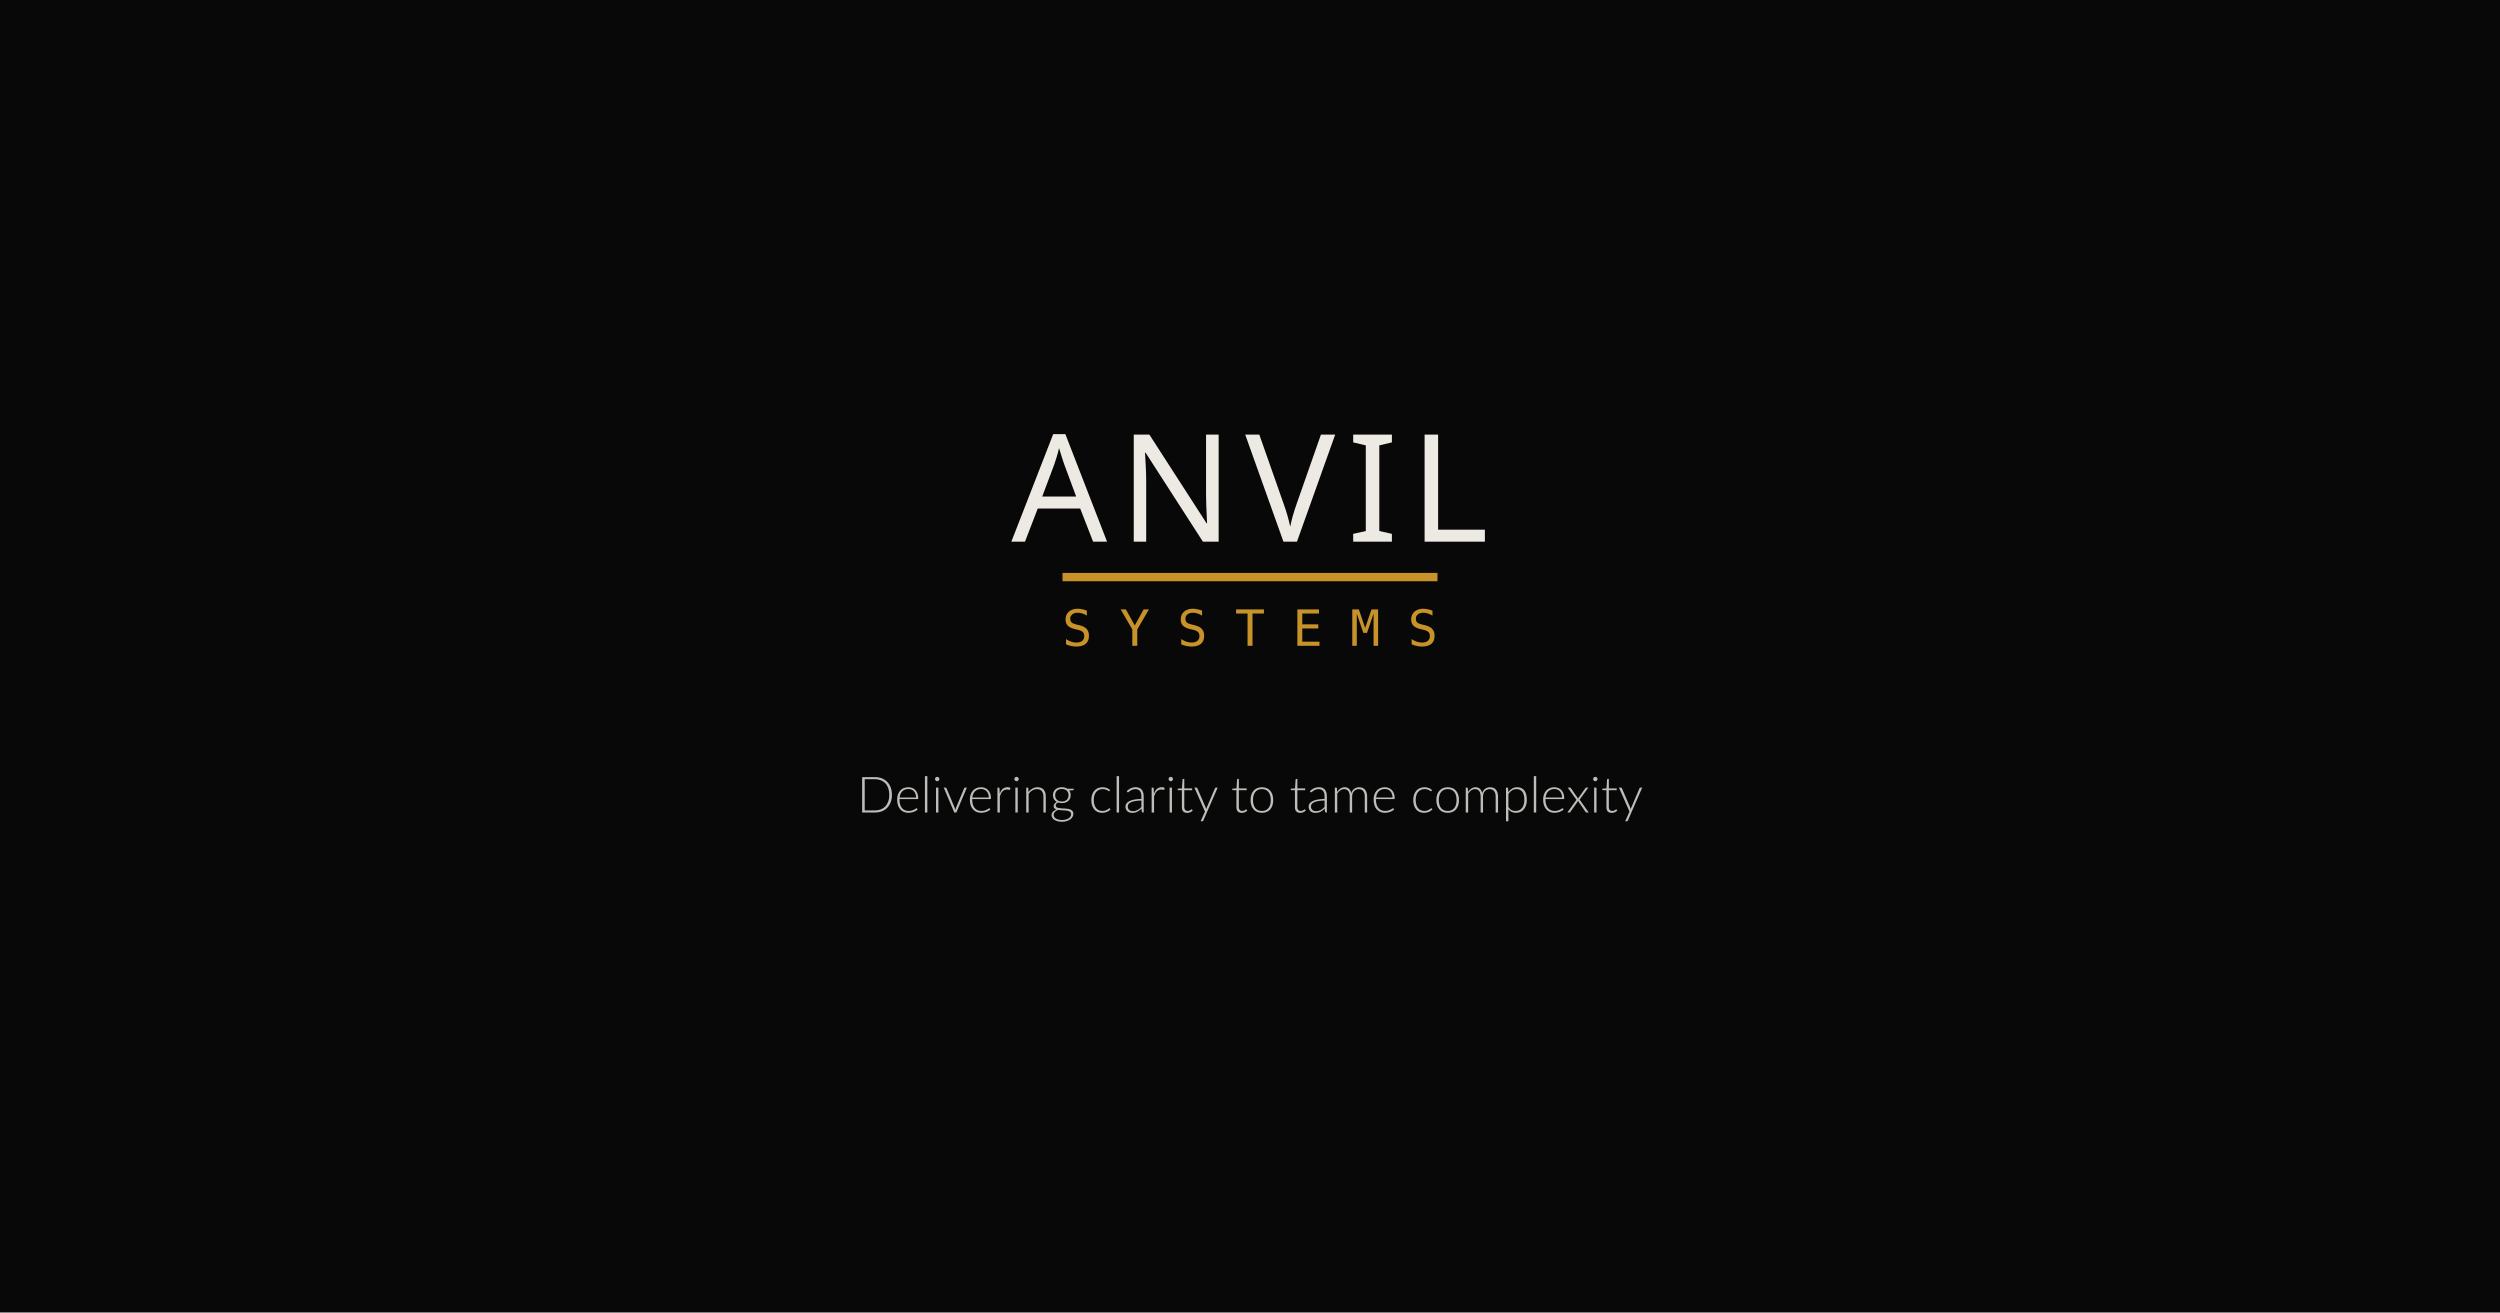
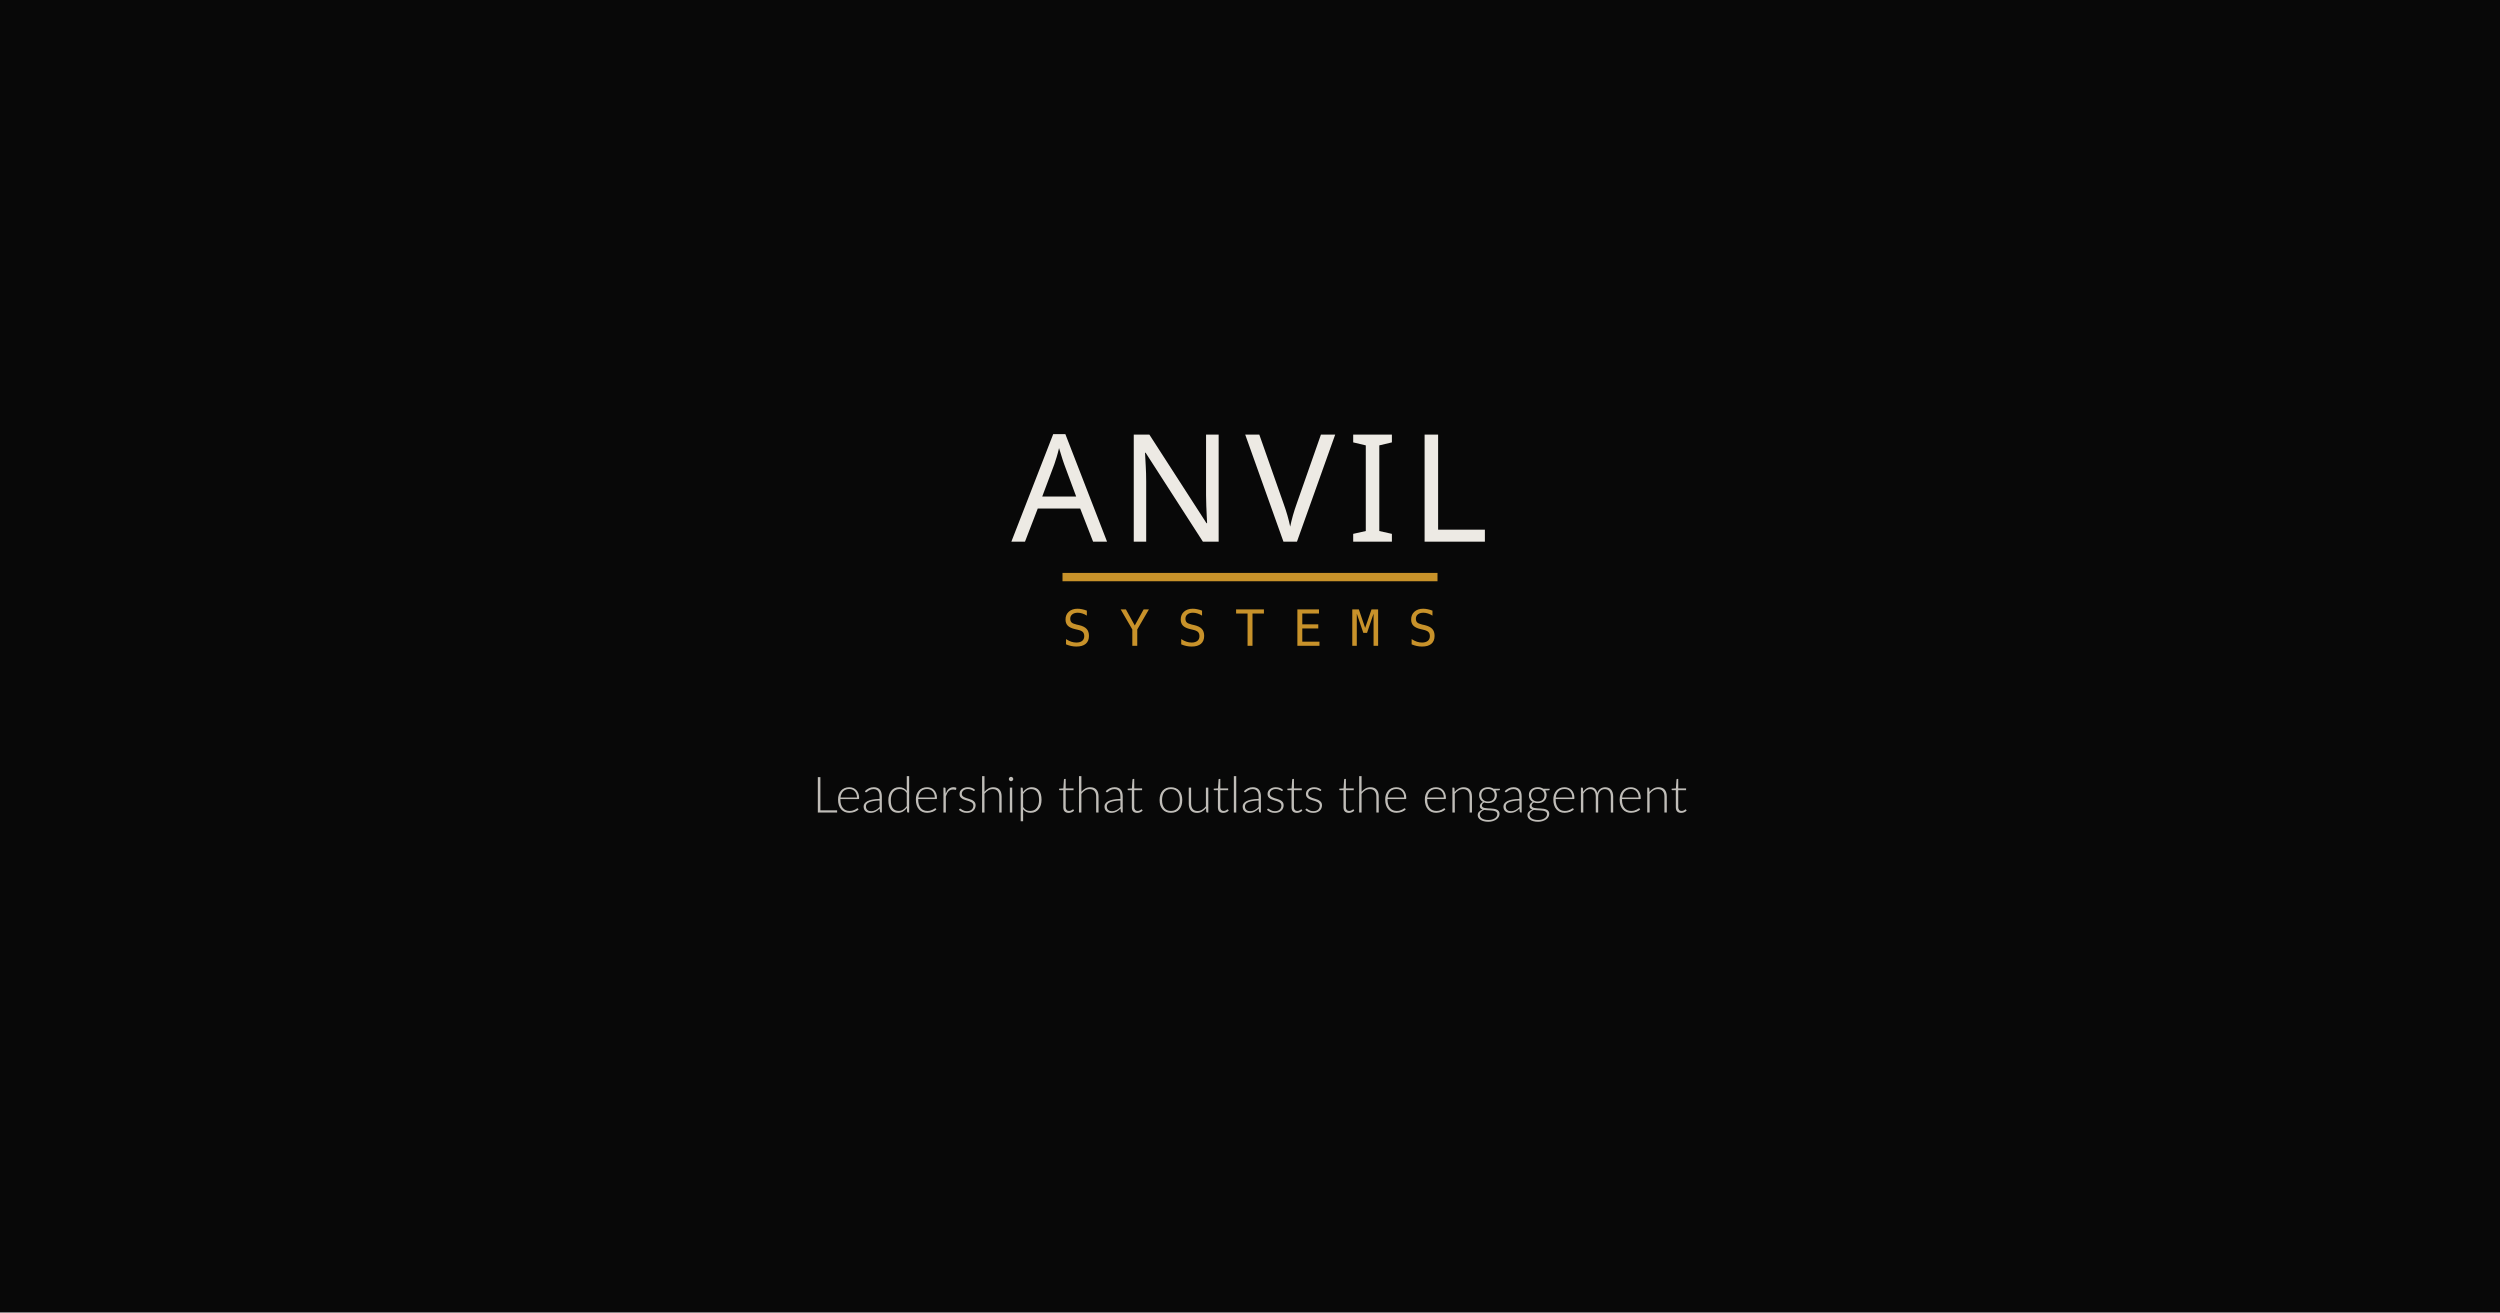
<svg xmlns="http://www.w3.org/2000/svg" viewBox="0 0 1200 630" width="1200" height="630">
  <rect width="1200" height="630" fill="#080808" />
  <text x="600" y="260" font-family="'Bebas Neue', sans-serif" font-size="72" letter-spacing="0.08em" fill="#edeae4" text-anchor="middle">ANVIL</text>
  <rect x="510" y="275" width="180" height="4" fill="#c8922a" />
  <text x="600" y="310" font-family="'DM Mono', monospace" font-size="24" letter-spacing="0.55em" fill="#c8922a" text-anchor="middle">SYSTEMS</text>
-   <text x="600" y="390" font-family="'Lato', sans-serif" font-size="24" font-weight="300" fill="#edeae4" text-anchor="middle" opacity="0.8">Delivering clarity to tame complexity</text>
+   <text x="600" y="390" font-family="'Lato', sans-serif" font-size="24" font-weight="300" fill="#edeae4" text-anchor="middle" opacity="0.8">Leadership that outlasts the engagement</text>
</svg>
